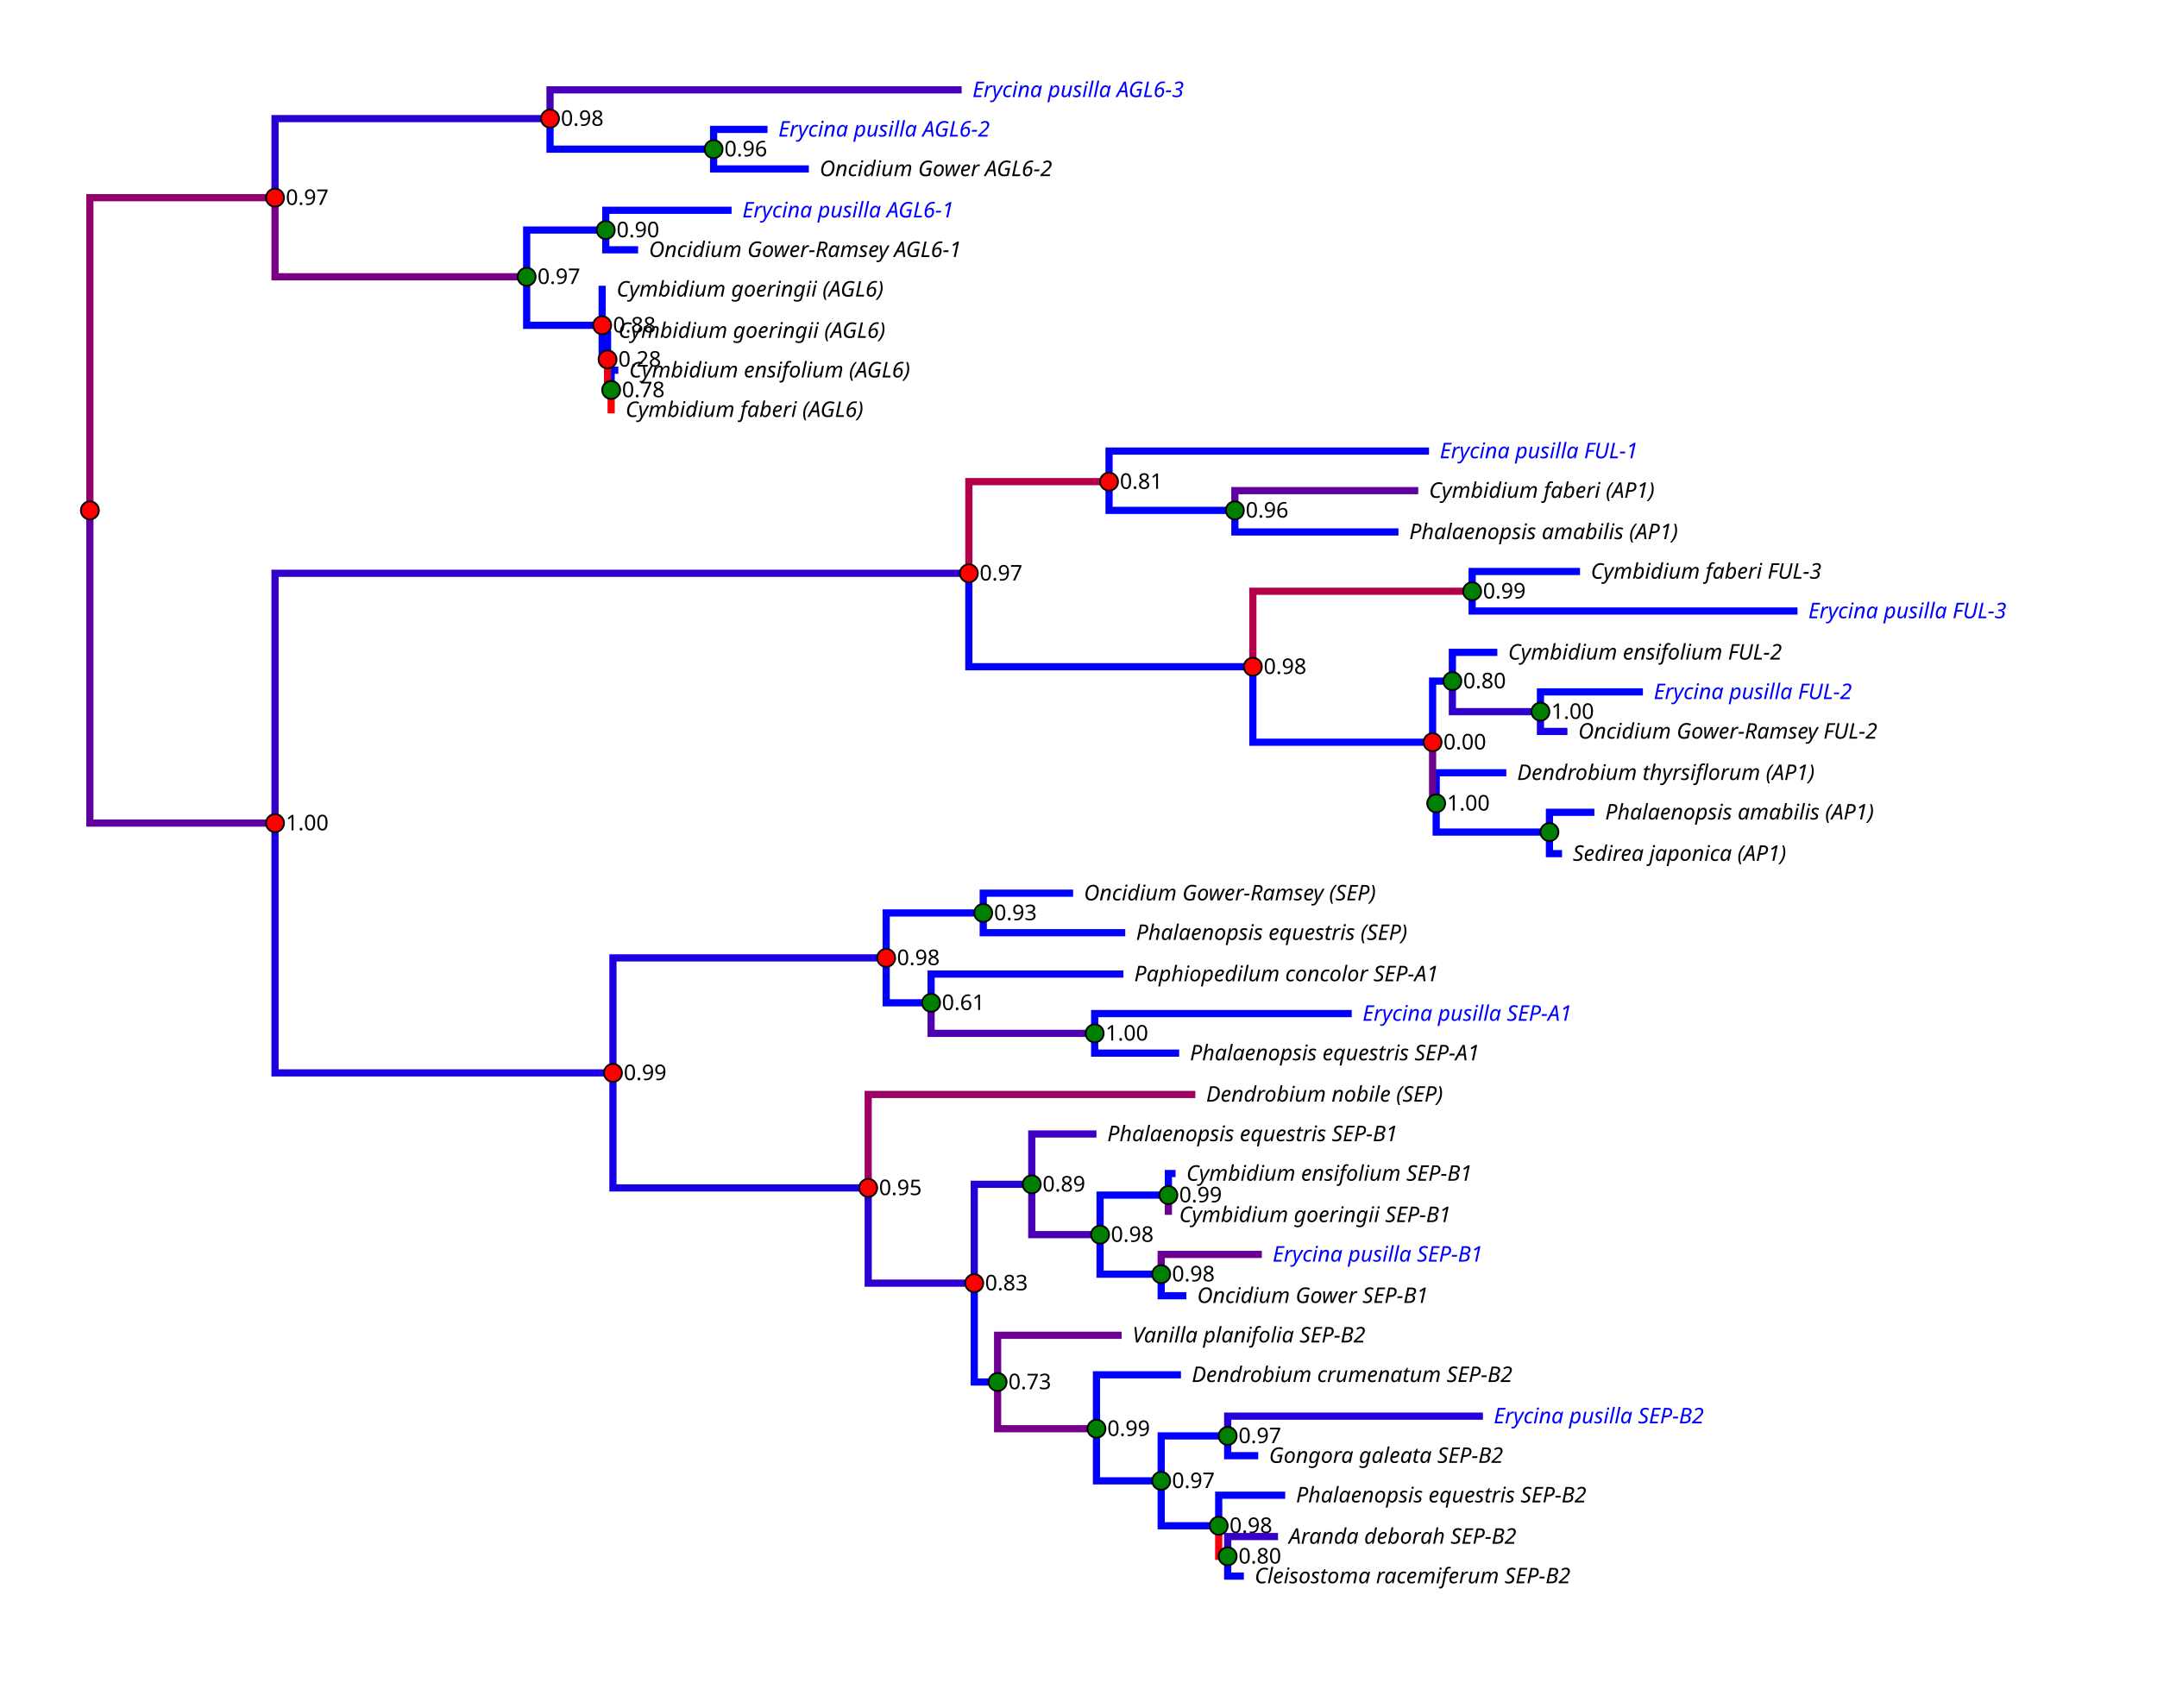
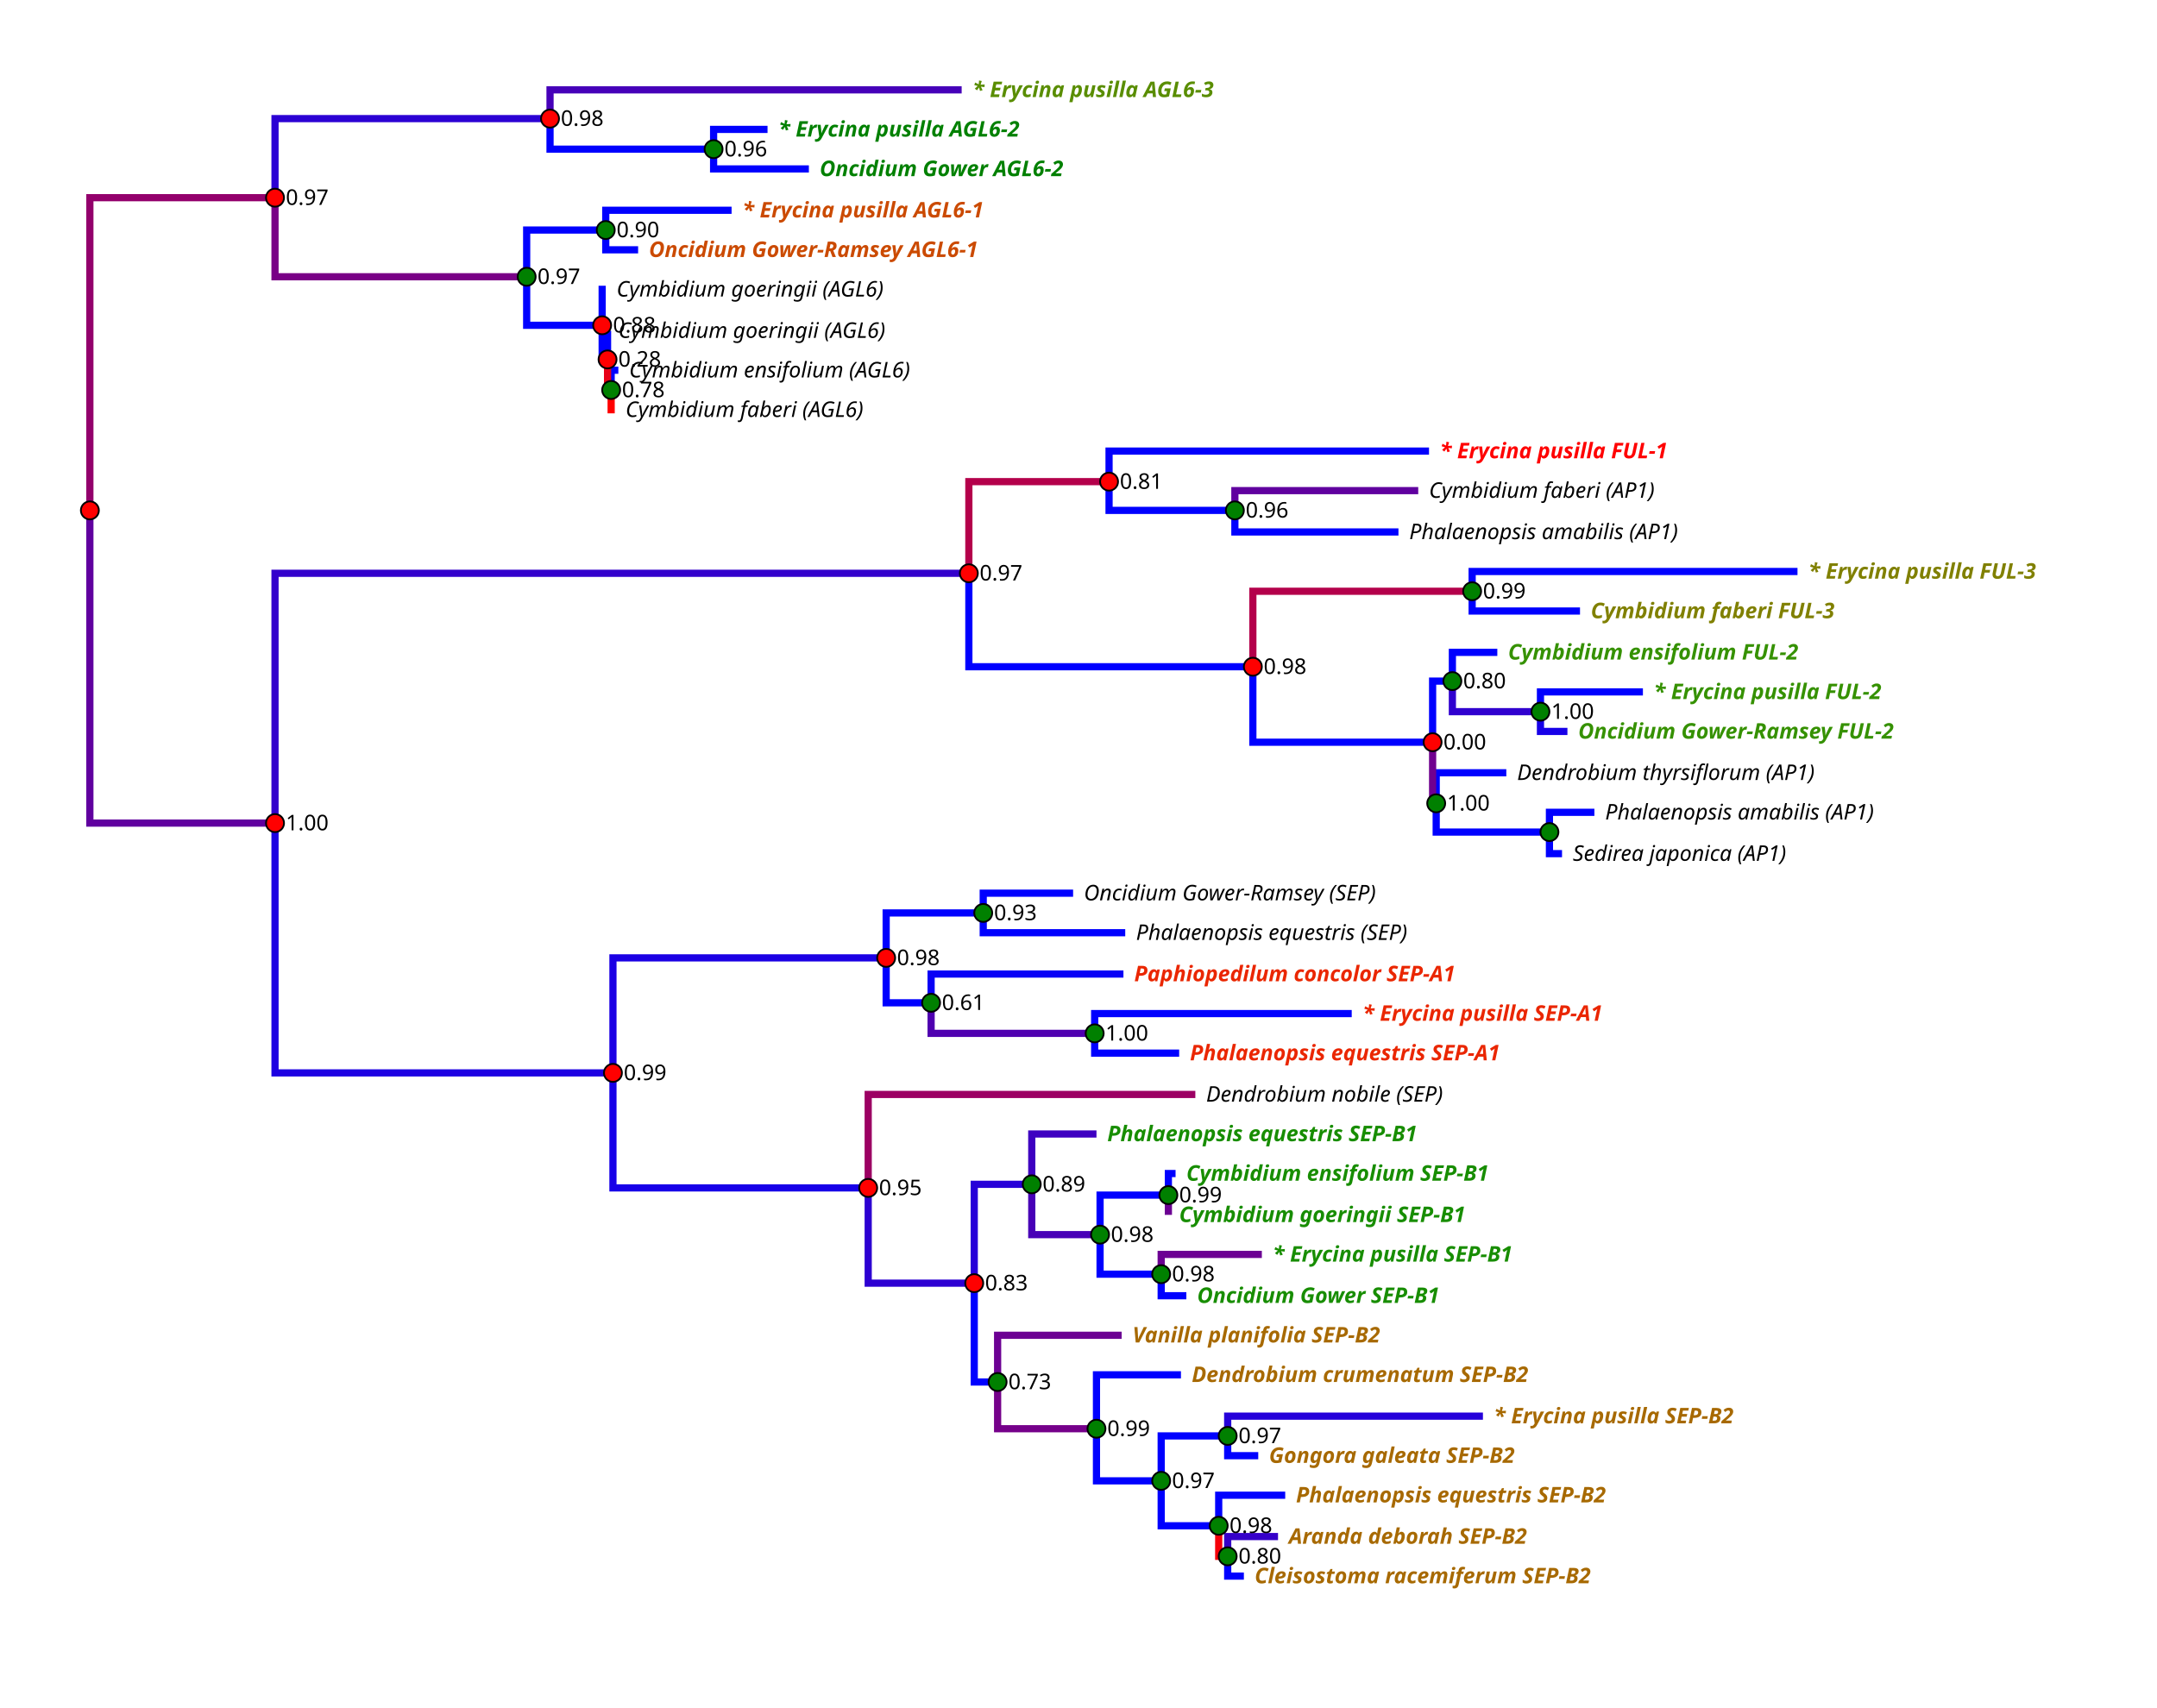
<svg xmlns="http://www.w3.org/2000/svg" height="950" width="1200">
  <style type="text/css">
	polyline { fill: none; stroke: black; stroke-width: 1 }
	path { fill: none; stroke: black; stroke-width: 1 }
	line { fill: none; stroke: black; stroke-width: 1 }
	circle.node_circle  {}
	circle.taxon_circle {}
	text.node_text      {}
	text.taxon_text     {}
	line.scale_bar      {}
	text.scale_label    {}
	line.scale_major    {}
	line.scale_minor    {}
</style>
  <polyline points="397,83 397,94 450,94" style="stroke: rgb(0,0,255); stroke-width: 4" />
-   <text class="taxon_text" style="font-family: Verdana; font-size: 12; font-style: Italic" transform="rotate( 450.9096 94.73684)" x="456" y="98">Oncidium Gower AGL6-2</text>
+   <text class="taxon_text" style="font-family: Verdana; font-size: 12; font-style: Italic; fill: #008000; font-weight: bold" transform="rotate( 450.9096 94.73684)" x="456" y="98">Oncidium Gower AGL6-2</text>
  <polyline points="397,83 397,72 427,72" style="stroke: rgb(0,0,255); stroke-width: 4" />
-   <text class="taxon_text" style="font-family: Verdana; font-size: 12; font-style: Italic; fill: blue" transform="rotate( 427.3641 72.36842)" x="433" y="76">Erycina pusilla AGL6-2</text>
+   <text class="taxon_text" style="font-family: Verdana; font-size: 12; font-style: Italic; fill: #008000; font-weight: bold" transform="rotate( 427.3641 72.36842)" x="433" y="76">* Erycina pusilla AGL6-2</text>
  <polyline points="306,66 306,83 397,83" style="stroke: rgb(0,0,255); stroke-width: 4" />
  <text class="node_text" style="font-family: Verdana; font-size: 12" transform="rotate( 397.7462 83.55263)" x="403" y="87">0.96</text>
  <circle cx="397" cy="83" r="5" style="fill: green; stroke: black; stroke-width: 1" />
  <polyline points="306,66 306,50 535,50" style="stroke: rgb(70,0,185); stroke-width: 4" />
-   <text class="taxon_text" style="font-family: Verdana; font-size: 12; font-style: Italic; fill: blue" transform="rotate( 535.409 50)" x="541" y="54">Erycina pusilla AGL6-3</text>
+   <text class="taxon_text" style="font-family: Verdana; font-size: 12; font-style: Italic; fill: #598D00; font-weight: bold" transform="rotate( 535.409 50)" x="541" y="54">* Erycina pusilla AGL6-3</text>
  <polyline points="337,128 337,139 355,139" style="stroke: rgb(0,0,255); stroke-width: 4" />
-   <text class="taxon_text" style="font-family: Verdana; font-size: 12; font-style: Italic" transform="rotate( 355.3005 139.4737)" x="361" y="143">Oncidium Gower-Ramsey AGL6-1</text>
+   <text class="taxon_text" style="font-family: Verdana; font-size: 12; font-style: Italic; fill: #CB4A00; font-weight: bold" transform="rotate( 355.3005 139.4737)" x="361" y="143">Oncidium Gower-Ramsey AGL6-1</text>
  <polyline points="337,128 337,117 407,117" style="stroke: rgb(0,0,255); stroke-width: 4" />
-   <text class="taxon_text" style="font-family: Verdana; font-size: 12; font-style: Italic; fill: blue" transform="rotate( 407.3343 117.1053)" x="413" y="121">Erycina pusilla AGL6-1</text>
+   <text class="taxon_text" style="font-family: Verdana; font-size: 12; font-style: Italic; fill: #CB4A00; font-weight: bold" transform="rotate( 407.3343 117.1053)" x="413" y="121">* Erycina pusilla AGL6-1</text>
  <polyline points="340,217 340,228 342,228" style="stroke: rgb(255,0,0); stroke-width: 4" />
  <text class="taxon_text" style="font-family: Verdana; font-size: 12; font-style: Italic" transform="rotate( 342.8473 228.9474)" x="348" y="232">Cymbidium faberi (AGL6)</text>
  <polyline points="340,217 340,206 344,206" style="stroke: rgb(0,0,255); stroke-width: 4" />
  <text class="taxon_text" style="font-family: Verdana; font-size: 12; font-style: Italic" transform="rotate( 344.9684 206.5789)" x="350" y="210">Cymbidium ensifolium (AGL6)</text>
  <polyline points="338,200 338,217 340,217" style="stroke: rgb(232,0,23); stroke-width: 4" />
  <text class="node_text" style="font-family: Verdana; font-size: 12" transform="rotate( 340.719 217.7632)" x="346" y="221">0.78</text>
  <circle cx="340" cy="217" r="5" style="fill: green; stroke: black; stroke-width: 1" />
  <polyline points="338,200 338,184 338,184" style="stroke: rgb(0,0,255); stroke-width: 4" />
  <text class="taxon_text" style="font-family: Verdana; font-size: 12; font-style: Italic" transform="rotate( 338.6232 184.2105)" x="344" y="188">Cymbidium goeringii (AGL6)</text>
  <polyline points="335,181 335,200 338,200" style="stroke: rgb(0,0,255); stroke-width: 4" />
  <text class="node_text" style="font-family: Verdana; font-size: 12" transform="rotate( 338.6232 200.9868)" x="344" y="204">0.28</text>
  <circle cx="338" cy="200" r="5" style="fill: red; stroke: black; stroke-width: 1" />
  <polyline points="335,181 335,161 337,161" style="stroke: rgb(0,0,255); stroke-width: 4" />
  <text class="taxon_text" style="font-family: Verdana; font-size: 12; font-style: Italic" transform="rotate( 337.5012 161.8421)" x="343" y="165">Cymbidium goeringii (AGL6)</text>
  <polyline points="293,154 293,181 335,181" style="stroke: rgb(0,0,255); stroke-width: 4" />
  <text class="node_text" style="font-family: Verdana; font-size: 12" transform="rotate( 335.9073 181.4145)" x="341" y="185">0.88</text>
  <circle cx="335" cy="181" r="5" style="fill: red; stroke: black; stroke-width: 1" />
  <polyline points="293,154 293,128 337,128" style="stroke: rgb(0,0,255); stroke-width: 4" />
  <text class="node_text" style="font-family: Verdana; font-size: 12" transform="rotate( 337.1714 128.2895)" x="343" y="132">0.90</text>
  <circle cx="337" cy="128" r="5" style="fill: green; stroke: black; stroke-width: 1" />
  <polyline points="153,110 153,154 293,154" style="stroke: rgb(121,0,134); stroke-width: 4" />
  <text class="node_text" style="font-family: Verdana; font-size: 12" transform="rotate( 293.2132 154.852)" x="299" y="158">0.97</text>
  <circle cx="293" cy="154" r="5" style="fill: green; stroke: black; stroke-width: 1" />
  <polyline points="153,110 153,66 306,66" style="stroke: rgb(43,0,212); stroke-width: 4" />
  <text class="node_text" style="font-family: Verdana; font-size: 12" transform="rotate( 306.8948 66.77632)" x="312" y="70">0.98</text>
  <circle cx="306" cy="66" r="5" style="fill: red; stroke: black; stroke-width: 1" />
  <polyline points="687,284 687,296 778,296" style="stroke: rgb(0,0,255); stroke-width: 4" />
  <text class="taxon_text" style="font-family: Verdana; font-size: 12; font-style: Italic" transform="rotate( 778.9298 296.0526)" x="784" y="300">Phalaenopsis amabilis (AP1)</text>
  <polyline points="687,284 687,273 789,273" style="stroke: rgb(96,0,159); stroke-width: 4" />
  <text class="taxon_text" style="font-family: Verdana; font-size: 12; font-style: Italic" transform="rotate( 789.3773 273.6842)" x="795" y="277">Cymbidium faberi (AP1)</text>
  <polyline points="617,268 617,284 687,284" style="stroke: rgb(0,0,255); stroke-width: 4" />
  <text class="node_text" style="font-family: Verdana; font-size: 12" transform="rotate( 687.2027 284.8684)" x="693" y="288">0.96</text>
  <circle cx="687" cy="284" r="5" style="fill: green; stroke: black; stroke-width: 1" />
  <polyline points="617,268 617,251 795,251" style="stroke: rgb(3,0,252); stroke-width: 4" />
-   <text class="taxon_text" style="font-family: Verdana; font-size: 12; font-style: Italic; fill: blue" transform="rotate( 795.0483 251.3158)" x="801" y="255">Erycina pusilla FUL-1</text>
-   <polyline points="819,329 819,340 1000,340" style="stroke: rgb(0,0,255); stroke-width: 4" />
-   <text class="taxon_text" style="font-family: Verdana; font-size: 12; font-style: Italic; fill: blue" transform="rotate( 1000 340.7895)" x="1006" y="344">Erycina pusilla FUL-3</text>
-   <polyline points="819,329 819,318 879,318" style="stroke: rgb(0,0,255); stroke-width: 4" />
-   <text class="taxon_text" style="font-family: Verdana; font-size: 12; font-style: Italic" transform="rotate( 879.9153 318.4211)" x="885" y="322">Cymbidium faberi FUL-3</text>
+   <text class="taxon_text" style="font-family: Verdana; font-size: 12; font-style: Italic; fill: #FF0000; font-weight: bold" transform="rotate( 795.0483 251.3158)" x="801" y="255">* Erycina pusilla FUL-1</text>
+   <polyline points="819,329 819,340 879,340" style="stroke: rgb(0,0,255); stroke-width: 4" />
+   <text class="taxon_text" style="font-family: Verdana; font-size: 12; font-style: Italic; fill: #808000; font-weight: bold" transform="rotate( 879.9153 340.7895)" x="885" y="344">Cymbidium faberi FUL-3</text>
+   <polyline points="819,329 819,318 1000,318" style="stroke: rgb(0,0,255); stroke-width: 4" />
+   <text class="taxon_text" style="font-family: Verdana; font-size: 12; font-style: Italic; fill: #808000; font-weight: bold" transform="rotate( 1000 318.4211)" x="1006" y="322">* Erycina pusilla FUL-3</text>
  <polyline points="857,396 857,407 872,407" style="stroke: rgb(23,0,232); stroke-width: 4" />
-   <text class="taxon_text" style="font-family: Verdana; font-size: 12; font-style: Italic" transform="rotate( 872.8521 407.8947)" x="878" y="411">Oncidium Gower-Ramsey FUL-2</text>
+   <text class="taxon_text" style="font-family: Verdana; font-size: 12; font-style: Italic; fill: #359100; font-weight: bold" transform="rotate( 872.8521 407.8947)" x="878" y="411">Oncidium Gower-Ramsey FUL-2</text>
  <polyline points="857,396 857,385 914,385" style="stroke: rgb(0,0,255); stroke-width: 4" />
-   <text class="taxon_text" style="font-family: Verdana; font-size: 12; font-style: Italic; fill: blue" transform="rotate( 914.1515 385.5263)" x="920" y="389">Erycina pusilla FUL-2</text>
+   <text class="taxon_text" style="font-family: Verdana; font-size: 12; font-style: Italic; fill: #359100; font-weight: bold" transform="rotate( 914.1515 385.5263)" x="920" y="389">* Erycina pusilla FUL-2</text>
  <polyline points="808,379 808,396 857,396" style="stroke: rgb(48,0,207); stroke-width: 4" />
  <text class="node_text" style="font-family: Verdana; font-size: 12" transform="rotate( 857.8713 396.7105)" x="863" y="400">1.00</text>
  <circle cx="857" cy="396" r="5" style="fill: green; stroke: black; stroke-width: 1" />
  <polyline points="808,379 808,363 833,363" style="stroke: rgb(0,0,255); stroke-width: 4" />
-   <text class="taxon_text" style="font-family: Verdana; font-size: 12; font-style: Italic" transform="rotate( 833.6052 363.1579)" x="839" y="367">Cymbidium ensifolium FUL-2</text>
+   <text class="taxon_text" style="font-family: Verdana; font-size: 12; font-style: Italic; fill: #359100; font-weight: bold" transform="rotate( 833.6052 363.1579)" x="839" y="367">Cymbidium ensifolium FUL-2</text>
  <polyline points="862,463 862,475 869,475" style="stroke: rgb(-29,0,284); stroke-width: 4" />
  <text class="taxon_text" style="font-family: Verdana; font-size: 12; font-style: Italic" transform="rotate( 869.4761 475)" x="875" y="479">Sedirea japonica (AP1)</text>
  <polyline points="862,463 862,452 887,452" style="stroke: rgb(0,0,255); stroke-width: 4" />
  <text class="taxon_text" style="font-family: Verdana; font-size: 12; font-style: Italic" transform="rotate( 887.3061 452.6316)" x="893" y="456">Phalaenopsis amabilis (AP1)</text>
  <polyline points="799,447 799,463 862,463" style="stroke: rgb(0,0,255); stroke-width: 4" />
  <circle cx="862" cy="463" r="5" style="fill: green; stroke: black; stroke-width: 1" />
  <polyline points="799,447 799,430 838,430" style="stroke: rgb(0,0,255); stroke-width: 4" />
  <text class="taxon_text" style="font-family: Verdana; font-size: 12; font-style: Italic" transform="rotate( 838.6735 430.2632)" x="844" y="434">Dendrobium thyrsiflorum (AP1)</text>
  <polyline points="797,413 797,447 799,447" style="stroke: rgb(112,0,143); stroke-width: 4" />
  <text class="node_text" style="font-family: Verdana; font-size: 12" transform="rotate( 799.617 447.0395)" x="805" y="451">1.00</text>
  <circle cx="799" cy="447" r="5" style="fill: green; stroke: black; stroke-width: 1" />
  <polyline points="797,413 797,379 808,379" style="stroke: rgb(0,0,255); stroke-width: 4" />
  <text class="node_text" style="font-family: Verdana; font-size: 12" transform="rotate( 808.5824 379.9342)" x="814" y="383">0.80</text>
  <circle cx="808" cy="379" r="5" style="fill: green; stroke: black; stroke-width: 1" />
  <polyline points="697,371 697,413 797,413" style="stroke: rgb(0,0,255); stroke-width: 4" />
  <text class="node_text" style="font-family: Verdana; font-size: 12" transform="rotate( 797.0239 413.4868)" x="803" y="417">0.00</text>
  <circle cx="797" cy="413" r="5" style="fill: red; stroke: black; stroke-width: 1" />
  <polyline points="697,371 697,329 819,329" style="stroke: rgb(180,0,75); stroke-width: 4" />
  <text class="node_text" style="font-family: Verdana; font-size: 12" transform="rotate( 819.4618 329.6053)" x="825" y="333">0.99</text>
  <circle cx="819" cy="329" r="5" style="fill: green; stroke: black; stroke-width: 1" />
  <polyline points="539,319 539,371 697,371" style="stroke: rgb(0,0,255); stroke-width: 4" />
  <text class="node_text" style="font-family: Verdana; font-size: 12" transform="rotate( 697.4104 371.5461)" x="703" y="375">0.98</text>
  <circle cx="697" cy="371" r="5" style="fill: red; stroke: black; stroke-width: 1" />
  <polyline points="539,319 539,268 617,268" style="stroke: rgb(180,0,75); stroke-width: 4" />
  <text class="node_text" style="font-family: Verdana; font-size: 12" transform="rotate( 617.7365 268.0921)" x="623" y="272">0.81</text>
  <circle cx="617" cy="268" r="5" style="fill: red; stroke: black; stroke-width: 1" />
  <polyline points="547,508 547,519 626,519" style="stroke: rgb(0,0,255); stroke-width: 4" />
  <text class="taxon_text" style="font-family: Verdana; font-size: 12; font-style: Italic" transform="rotate( 626.4323 519.7368)" x="632" y="523">Phalaenopsis equestris (SEP)</text>
  <polyline points="547,508 547,497 597,497" style="stroke: rgb(0,0,255); stroke-width: 4" />
  <text class="taxon_text" style="font-family: Verdana; font-size: 12; font-style: Italic" transform="rotate( 597.9723 497.3684)" x="603" y="501">Oncidium Gower-Ramsey (SEP)</text>
  <polyline points="609,575 609,586 656,586" style="stroke: rgb(0,0,255); stroke-width: 4" />
-   <text class="taxon_text" style="font-family: Verdana; font-size: 12; font-style: Italic" transform="rotate( 656.2936 586.8421)" x="662" y="590">Phalaenopsis equestris SEP-A1</text>
+   <text class="taxon_text" style="font-family: Verdana; font-size: 12; font-style: Italic; fill: #EA2600; font-weight: bold" transform="rotate( 656.2936 586.8421)" x="662" y="590">Phalaenopsis equestris SEP-A1</text>
  <polyline points="609,575 609,564 752,564" style="stroke: rgb(0,0,255); stroke-width: 4" />
-   <text class="taxon_text" style="font-family: Verdana; font-size: 12; font-style: Italic; fill: blue" transform="rotate( 752.4252 564.4737)" x="758" y="568">Erycina pusilla SEP-A1</text>
+   <text class="taxon_text" style="font-family: Verdana; font-size: 12; font-style: Italic; fill: #EA2600; font-weight: bold" transform="rotate( 752.4252 564.4737)" x="758" y="568">* Erycina pusilla SEP-A1</text>
  <polyline points="518,558 518,575 609,575" style="stroke: rgb(79,0,176); stroke-width: 4" />
  <text class="node_text" style="font-family: Verdana; font-size: 12" transform="rotate( 609.5677 575.6579)" x="615" y="579">1.00</text>
  <circle cx="609" cy="575" r="5" style="fill: green; stroke: black; stroke-width: 1" />
  <polyline points="518,558 518,542 625,542" style="stroke: rgb(9,0,246); stroke-width: 4" />
-   <text class="taxon_text" style="font-family: Verdana; font-size: 12; font-style: Italic" transform="rotate( 625.9303 542.1053)" x="631" y="546">Paphiopedilum concolor SEP-A1</text>
+   <text class="taxon_text" style="font-family: Verdana; font-size: 12; font-style: Italic; fill: #EA2600; font-weight: bold" transform="rotate( 625.9303 542.1053)" x="631" y="546">Paphiopedilum concolor SEP-A1</text>
  <polyline points="493,533 493,558 518,558" style="stroke: rgb(0,0,255); stroke-width: 4" />
  <text class="node_text" style="font-family: Verdana; font-size: 12" transform="rotate( 518.2368 558.8816)" x="524" y="562">0.61</text>
  <circle cx="518" cy="558" r="5" style="fill: green; stroke: black; stroke-width: 1" />
  <polyline points="493,533 493,508 547,508" style="stroke: rgb(0,0,255); stroke-width: 4" />
  <text class="node_text" style="font-family: Verdana; font-size: 12" transform="rotate( 547.8152 508.5526)" x="553" y="512">0.93</text>
  <circle cx="547" cy="508" r="5" style="fill: green; stroke: black; stroke-width: 1" />
  <polyline points="650,665 650,676 650,676" style="stroke: rgb(108,0,147); stroke-width: 4" />
-   <text class="taxon_text" style="font-family: Verdana; font-size: 12; font-style: Italic" transform="rotate( 650.5323 676.3158)" x="656" y="680">Cymbidium goeringii SEP-B1</text>
+   <text class="taxon_text" style="font-family: Verdana; font-size: 12; font-style: Italic; fill: #178D00; font-weight: bold" transform="rotate( 650.5323 676.3158)" x="656" y="680">Cymbidium goeringii SEP-B1</text>
  <polyline points="650,665 650,653 654,653" style="stroke: rgb(0,0,255); stroke-width: 4" />
-   <text class="taxon_text" style="font-family: Verdana; font-size: 12; font-style: Italic" transform="rotate( 654.5038 653.9474)" x="660" y="657">Cymbidium ensifolium SEP-B1</text>
+   <text class="taxon_text" style="font-family: Verdana; font-size: 12; font-style: Italic; fill: #178D00; font-weight: bold" transform="rotate( 654.5038 653.9474)" x="660" y="657">Cymbidium ensifolium SEP-B1</text>
  <polyline points="646,709 646,721 660,721" style="stroke: rgb(0,0,255); stroke-width: 4" />
-   <text class="taxon_text" style="font-family: Verdana; font-size: 12; font-style: Italic" transform="rotate( 660.1661 721.0526)" x="666" y="725">Oncidium Gower SEP-B1</text>
+   <text class="taxon_text" style="font-family: Verdana; font-size: 12; font-style: Italic; fill: #178D00; font-weight: bold" transform="rotate( 660.1661 721.0526)" x="666" y="725">Oncidium Gower SEP-B1</text>
  <polyline points="646,709 646,698 702,698" style="stroke: rgb(108,0,147); stroke-width: 4" />
-   <text class="taxon_text" style="font-family: Verdana; font-size: 12; font-style: Italic; fill: blue" transform="rotate( 702.9559 698.6842)" x="708" y="702">Erycina pusilla SEP-B1</text>
+   <text class="taxon_text" style="font-family: Verdana; font-size: 12; font-style: Italic; fill: #178D00; font-weight: bold" transform="rotate( 702.9559 698.6842)" x="708" y="702">* Erycina pusilla SEP-B1</text>
  <polyline points="612,687 612,709 646,709" style="stroke: rgb(0,0,255); stroke-width: 4" />
  <text class="node_text" style="font-family: Verdana; font-size: 12" transform="rotate( 646.3402 709.8684)" x="652" y="713">0.98</text>
  <circle cx="646" cy="709" r="5" style="fill: green; stroke: black; stroke-width: 1" />
  <polyline points="612,687 612,665 650,665" style="stroke: rgb(0,0,255); stroke-width: 4" />
  <text class="node_text" style="font-family: Verdana; font-size: 12" transform="rotate( 650.5322 665.1316)" x="656" y="669">0.99</text>
  <circle cx="650" cy="665" r="5" style="fill: green; stroke: black; stroke-width: 1" />
  <polyline points="574,659 574,687 612,687" style="stroke: rgb(72,0,183); stroke-width: 4" />
  <text class="node_text" style="font-family: Verdana; font-size: 12" transform="rotate( 612.086 687.5)" x="618" y="691">0.98</text>
  <circle cx="612" cy="687" r="5" style="fill: green; stroke: black; stroke-width: 1" />
  <polyline points="574,659 574,631 610,631" style="stroke: rgb(62,0,193); stroke-width: 4" />
-   <text class="taxon_text" style="font-family: Verdana; font-size: 12; font-style: Italic" transform="rotate( 610.901 631.5789)" x="616" y="635">Phalaenopsis equestris SEP-B1</text>
+   <text class="taxon_text" style="font-family: Verdana; font-size: 12; font-style: Italic; fill: #178D00; font-weight: bold" transform="rotate( 610.901 631.5789)" x="616" y="635">Phalaenopsis equestris SEP-B1</text>
  <polyline points="683,799 683,810 700,810" style="stroke: rgb(-36,0,291); stroke-width: 4" />
-   <text class="taxon_text" style="font-family: Verdana; font-size: 12; font-style: Italic" transform="rotate( 700.9158 810.5263)" x="706" y="814">Gongora galeata SEP-B2</text>
+   <text class="taxon_text" style="font-family: Verdana; font-size: 12; font-style: Italic; fill: #A76900; font-weight: bold" transform="rotate( 700.9158 810.5263)" x="706" y="814">Gongora galeata SEP-B2</text>
  <polyline points="683,799 683,788 825,788" style="stroke: rgb(37,0,218); stroke-width: 4" />
-   <text class="taxon_text" style="font-family: Verdana; font-size: 12; font-style: Italic; fill: blue" transform="rotate( 825.0521 788.1579)" x="831" y="792">Erycina pusilla SEP-B2</text>
+   <text class="taxon_text" style="font-family: Verdana; font-size: 12; font-style: Italic; fill: #A76900; font-weight: bold" transform="rotate( 825.0521 788.1579)" x="831" y="792">* Erycina pusilla SEP-B2</text>
  <polyline points="683,866 683,877 692,877" style="stroke: rgb(0,0,255); stroke-width: 4" />
-   <text class="taxon_text" style="font-family: Verdana; font-size: 12; font-style: Italic" transform="rotate( 692.3279 877.6316)" x="698" y="881">Cleisostoma racemiferum SEP-B2</text>
+   <text class="taxon_text" style="font-family: Verdana; font-size: 12; font-style: Italic; fill: #A76900; font-weight: bold" transform="rotate( 692.3279 877.6316)" x="698" y="881">Cleisostoma racemiferum SEP-B2</text>
  <polyline points="683,866 683,855 711,855" style="stroke: rgb(54,0,201); stroke-width: 4" />
-   <text class="taxon_text" style="font-family: Verdana; font-size: 12; font-style: Italic" transform="rotate( 711.7974 855.2632)" x="717" y="859">Aranda deborah SEP-B2</text>
+   <text class="taxon_text" style="font-family: Verdana; font-size: 12; font-style: Italic; fill: #A76900; font-weight: bold" transform="rotate( 711.7974 855.2632)" x="717" y="859">Aranda deborah SEP-B2</text>
  <polyline points="678,849 678,866 683,866" style="stroke: rgb(246,0,9); stroke-width: 4" />
  <text class="node_text" style="font-family: Verdana; font-size: 12" transform="rotate( 683.4226 866.4474)" x="689" y="870">0.80</text>
  <circle cx="683" cy="866" r="5" style="fill: green; stroke: black; stroke-width: 1" />
  <polyline points="678,849 678,832 715,832" style="stroke: rgb(0,0,255); stroke-width: 4" />
-   <text class="taxon_text" style="font-family: Verdana; font-size: 12; font-style: Italic" transform="rotate( 715.3679 832.8947)" x="721" y="836">Phalaenopsis equestris SEP-B2</text>
+   <text class="taxon_text" style="font-family: Verdana; font-size: 12; font-style: Italic; fill: #A76900; font-weight: bold" transform="rotate( 715.3679 832.8947)" x="721" y="836">Phalaenopsis equestris SEP-B2</text>
  <polyline points="646,824 646,849 678,849" style="stroke: rgb(0,0,255); stroke-width: 4" />
  <text class="node_text" style="font-family: Verdana; font-size: 12" transform="rotate( 678.4244 849.6711)" x="684" y="853">0.98</text>
  <circle cx="678" cy="849" r="5" style="fill: green; stroke: black; stroke-width: 1" />
  <polyline points="646,824 646,799 683,799" style="stroke: rgb(0,0,255); stroke-width: 4" />
  <text class="node_text" style="font-family: Verdana; font-size: 12" transform="rotate( 683.7388 799.3421)" x="689" y="803">0.97</text>
  <circle cx="683" cy="799" r="5" style="fill: green; stroke: black; stroke-width: 1" />
  <polyline points="610,795 610,824 646,824" style="stroke: rgb(0,0,255); stroke-width: 4" />
  <text class="node_text" style="font-family: Verdana; font-size: 12" transform="rotate( 646.8166 824.5066)" x="652" y="828">0.97</text>
  <circle cx="646" cy="824" r="5" style="fill: green; stroke: black; stroke-width: 1" />
  <polyline points="610,795 610,765 657,765" style="stroke: rgb(0,0,255); stroke-width: 4" />
-   <text class="taxon_text" style="font-family: Verdana; font-size: 12; font-style: Italic" transform="rotate( 657.6764 765.7895)" x="663" y="769">Dendrobium crumenatum SEP-B2</text>
+   <text class="taxon_text" style="font-family: Verdana; font-size: 12; font-style: Italic; fill: #A76900; font-weight: bold" transform="rotate( 657.6764 765.7895)" x="663" y="769">Dendrobium crumenatum SEP-B2</text>
  <polyline points="555,769 555,795 610,795" style="stroke: rgb(117,0,138); stroke-width: 4" />
  <text class="node_text" style="font-family: Verdana; font-size: 12" transform="rotate( 610.7254 795.148)" x="616" y="799">0.99</text>
  <circle cx="610" cy="795" r="5" style="fill: green; stroke: black; stroke-width: 1" />
  <polyline points="555,769 555,743 624,743" style="stroke: rgb(108,0,147); stroke-width: 4" />
-   <text class="taxon_text" style="font-family: Verdana; font-size: 12; font-style: Italic" transform="rotate( 624.8935 743.4211)" x="630" y="747">Vanilla planifolia SEP-B2</text>
+   <text class="taxon_text" style="font-family: Verdana; font-size: 12; font-style: Italic; fill: #A76900; font-weight: bold" transform="rotate( 624.8935 743.4211)" x="630" y="747">Vanilla planifolia SEP-B2</text>
  <polyline points="542,714 542,769 555,769" style="stroke: rgb(0,0,255); stroke-width: 4" />
  <text class="node_text" style="font-family: Verdana; font-size: 12" transform="rotate( 555.3248 769.2845)" x="561" y="773">0.73</text>
  <circle cx="555" cy="769" r="5" style="fill: green; stroke: black; stroke-width: 1" />
  <polyline points="542,714 542,659 574,659" style="stroke: rgb(39,0,216); stroke-width: 4" />
  <text class="node_text" style="font-family: Verdana; font-size: 12" transform="rotate( 574.4827 659.5395)" x="580" y="663">0.89</text>
  <circle cx="574" cy="659" r="5" style="fill: green; stroke: black; stroke-width: 1" />
  <polyline points="483,661 483,714 542,714" style="stroke: rgb(45,0,210); stroke-width: 4" />
  <text class="node_text" style="font-family: Verdana; font-size: 12" transform="rotate( 542.3667 714.412)" x="548" y="718">0.83</text>
  <circle cx="542" cy="714" r="5" style="fill: red; stroke: black; stroke-width: 1" />
  <polyline points="483,661 483,609 665,609" style="stroke: rgb(156,0,99); stroke-width: 4" />
  <text class="taxon_text" style="font-family: Verdana; font-size: 12; font-style: Italic" transform="rotate( 665.4163 609.2105)" x="671" y="613">Dendrobium nobile (SEP)</text>
  <polyline points="341,597 341,661 483,661" style="stroke: rgb(23,0,232); stroke-width: 4" />
  <text class="node_text" style="font-family: Verdana; font-size: 12" transform="rotate( 483.0014 661.8113)" x="489" y="665">0.95</text>
  <circle cx="483" cy="661" r="5" style="fill: red; stroke: black; stroke-width: 1" />
  <polyline points="341,597 341,533 493,533" style="stroke: rgb(27,0,228); stroke-width: 4" />
  <text class="node_text" style="font-family: Verdana; font-size: 12" transform="rotate( 493.6038 533.7171)" x="499" y="537">0.98</text>
  <circle cx="493" cy="533" r="5" style="fill: red; stroke: black; stroke-width: 1" />
  <polyline points="153,458 153,597 341,597" style="stroke: rgb(29,0,226); stroke-width: 4" />
  <text class="node_text" style="font-family: Verdana; font-size: 12" transform="rotate( 341.2747 597.7642)" x="347" y="601">0.99</text>
  <circle cx="341" cy="597" r="5" style="fill: red; stroke: black; stroke-width: 1" />
  <polyline points="153,458 153,319 539,319" style="stroke: rgb(51,0,204); stroke-width: 4" />
  <text class="node_text" style="font-family: Verdana; font-size: 12" transform="rotate( 539.6103 319.8191)" x="545" y="323">0.97</text>
  <circle cx="539" cy="319" r="5" style="fill: red; stroke: black; stroke-width: 1" />
  <polyline points="50,284 50,458 153,458" style="stroke: rgb(96,0,159); stroke-width: 4" />
  <text class="node_text" style="font-family: Verdana; font-size: 12" transform="rotate( 153.3226 458.7916)" x="159" y="462">1.00</text>
  <circle cx="153" cy="458" r="5" style="fill: red; stroke: black; stroke-width: 1" />
  <polyline points="50,284 50,110 153,110" style="stroke: rgb(147,0,108); stroke-width: 4" />
  <text class="node_text" style="font-family: Verdana; font-size: 12" transform="rotate( 153.3226 110.8141)" x="159" y="114">0.97</text>
  <circle cx="153" cy="110" r="5" style="fill: red; stroke: black; stroke-width: 1" />
  <circle cx="50" cy="284" r="5" style="fill: red; stroke: black; stroke-width: 1" />
</svg>
